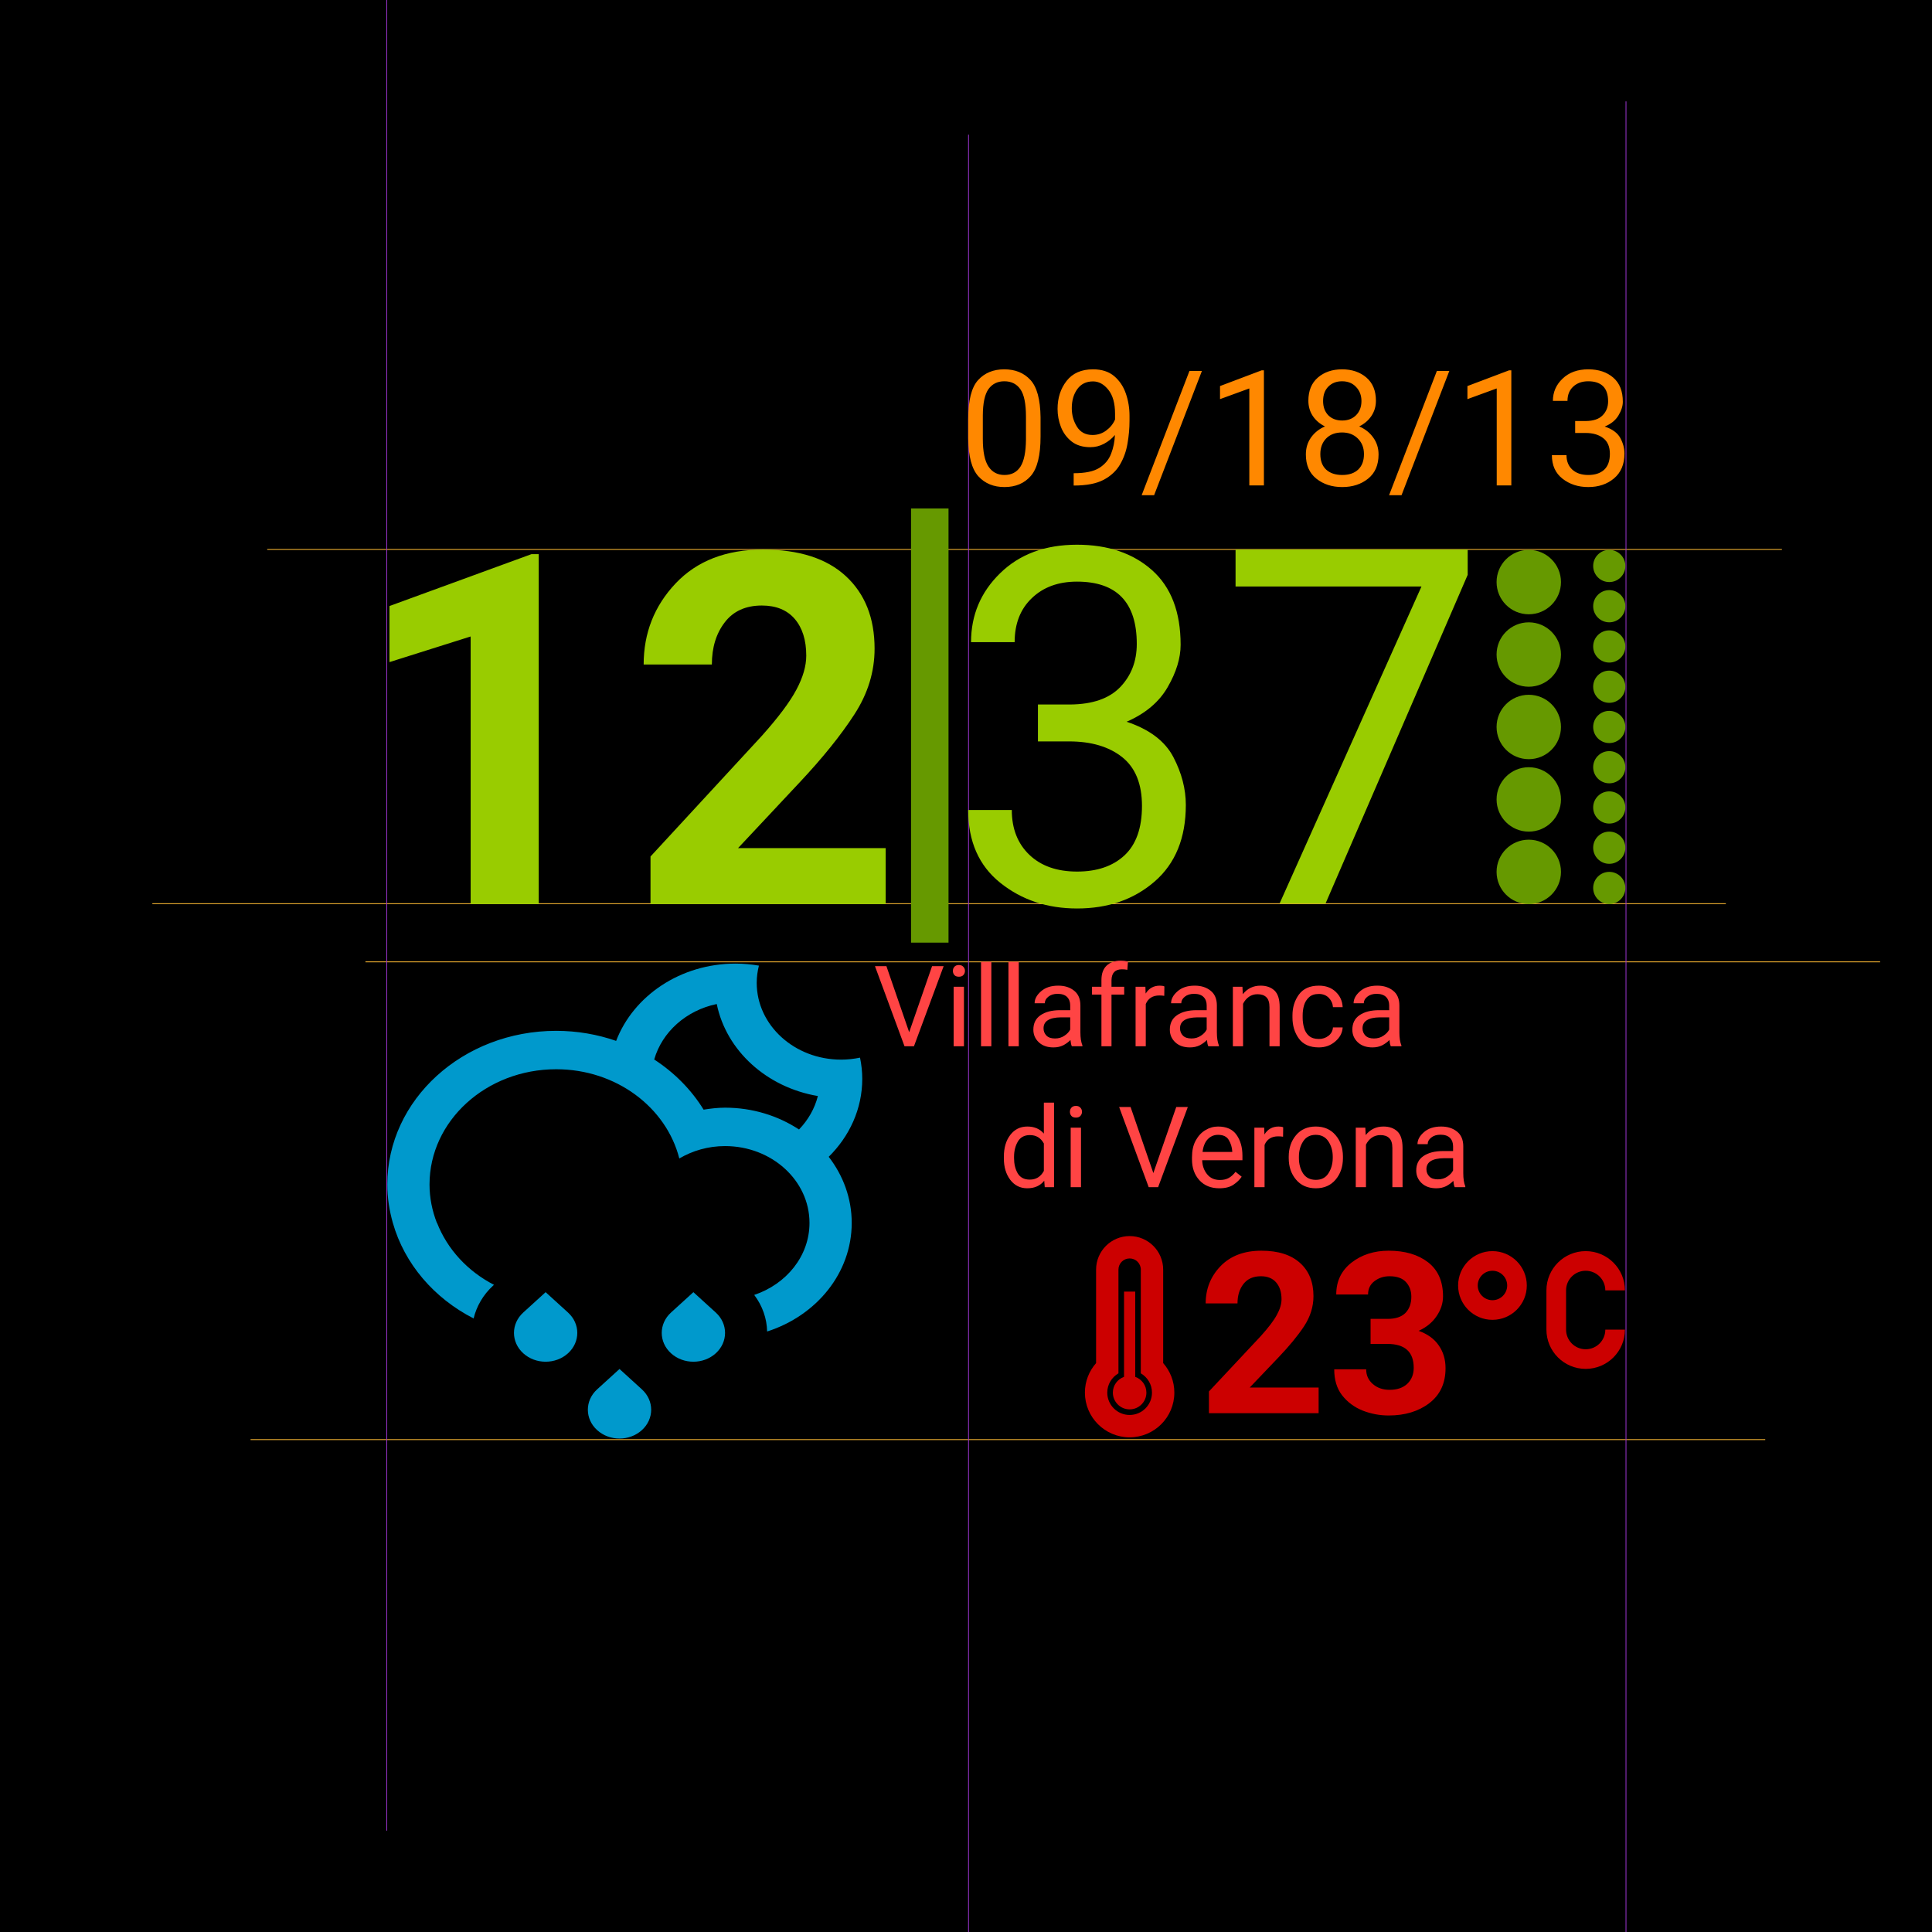
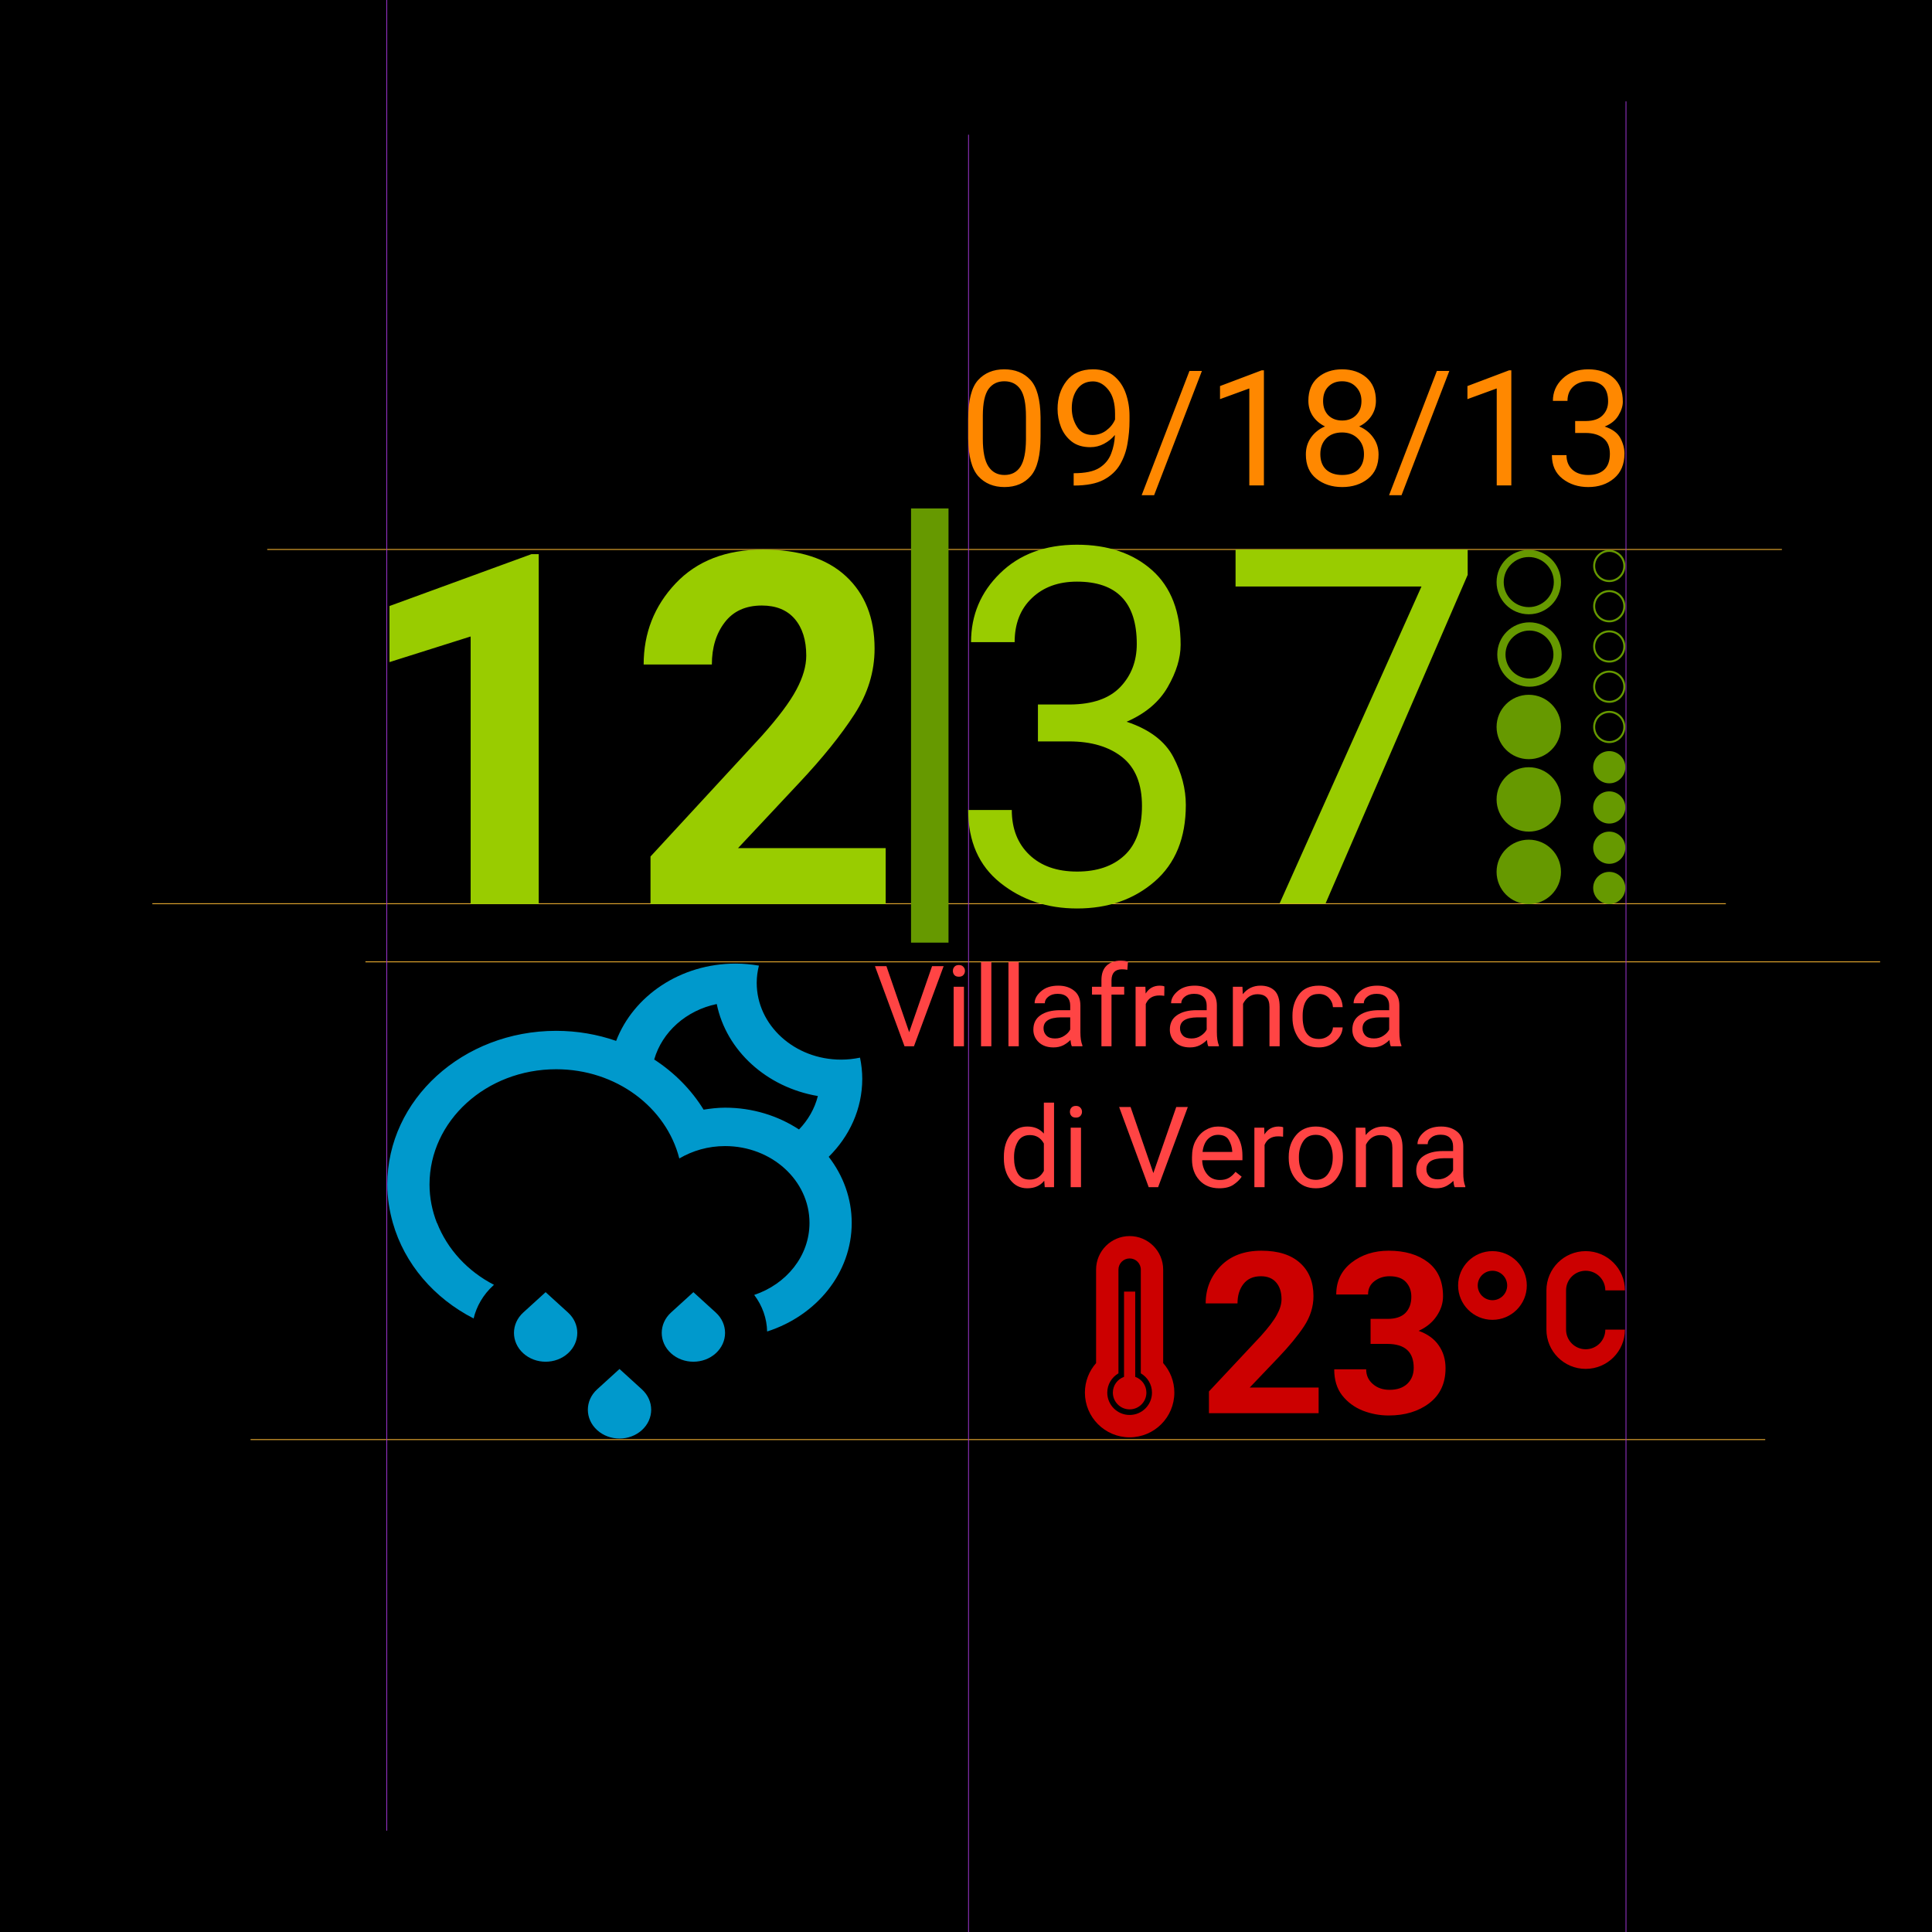
<svg xmlns="http://www.w3.org/2000/svg" width="240" height="240" id="svg2985" version="1.1">
  <defs id="defs2987" />
  <g id="layer2" style="display:inline">
    <rect style="fill:#000000" id="rect3032" width="240" height="240" x="0" y="9.5164761e-015" />
  </g>
  <g id="layer1" transform="translate(0,176)">
    <rect style="fill:#ffbb33" id="rect4220-7-6" width="188.158" height="0.1" x="31.126" y="2.783" />
    <rect style="fill:#ffbb33" id="rect4220-7" width="188.158" height="0.1" x="45.397" y="-56.564" />
    <rect style="fill:#ffbb33" id="rect4156" width="195.467" height="0.1" x="18.925" y="-63.792" />
    <rect style="fill:#ffbb33" id="rect4220" width="188.158" height="0.1" x="33.195" y="-107.792" />
    <rect style="fill:#9933cc" id="rect4156-1-8" width="230.182" height="0.1" x="-163.407" y="-202.036" transform="matrix(0,1,-1,0,0,0)" />
    <rect style="fill:#9933cc" id="rect4156-1-8-9" width="230.182" height="0.1" x="-159.265" y="-120.364" transform="matrix(0,1,-1,0,0,0)" />
    <rect style="fill:#9933cc" id="rect4156-1" width="230.182" height="0.1" x="-178.774" y="-48.096" transform="matrix(0,1,-1,0,0,0)" />
    <text xml:space="preserve" style="font-size:60.525px;font-style:normal;font-variant:normal;font-weight:bold;font-stretch:normal;line-height:125%;letter-spacing:0px;word-spacing:0px;fill:#99cc00;fill-opacity:1;stroke:none;font-family:Roboto;-inkscape-font-specification:Roboto Bold" x="43.834" y="-63.14" id="text2990" transform="scale(0.9913328,1.008743)">
      <tspan id="tspan2992" x="43.834" y="-63.14">12</tspan>
    </text>
    <text xml:space="preserve" style="font-size:40px;font-style:normal;font-variant:normal;font-weight:normal;font-stretch:normal;line-height:125%;letter-spacing:0px;word-spacing:0px;fill:#669900;fill-opacity:1;stroke:none;font-family:Roboto;-inkscape-font-specification:Roboto" x="107.671" y="-67.34" id="text2994">
      <tspan id="tspan2996" x="107.671" y="-67.34" style="font-size:64px;fill:#669900">|</tspan>
    </text>
    <text xml:space="preserve" style="font-size:60.928px;font-style:normal;font-variant:normal;font-weight:normal;font-stretch:normal;line-height:125%;letter-spacing:0px;word-spacing:0px;fill:#99cc00;fill-opacity:1;stroke:none;font-family:Roboto;-inkscape-font-specification:Roboto" x="119.306" y="-62.777" id="text2998" transform="scale(0.9847704,1.015465)">
      <tspan id="tspan3000" x="119.306" y="-62.777">37</tspan>
    </text>
    <path id="path4099" d="m 102.946,-32.297 c 1.795,2.325 2.857,5.152 2.857,8.211 l 0,0 c 0,6.237 -4.391,11.526 -10.507,13.489 -0.035,-1.594 -0.569,-3.174 -1.604,-4.542 4.006,-1.345 6.866,-4.838 6.866,-8.946 l 0,0 0,0 c 0,-5.27 -4.696,-9.545 -10.489,-9.545 -2.099,0 -4.043,0.575 -5.683,1.54 -1.614,-6.343 -7.832,-11.085 -15.295,-11.085 -8.69,0 -15.734,6.41 -15.734,14.317 0,1.675 0.333,3.276 0.915,4.773 h 0.02 c 1.279,3.269 3.796,6.003 7.073,7.69 l -0.075,0.068 c -1.286,1.169 -2.093,2.606 -2.455,4.11 -4.919,-2.514 -8.59,-6.784 -10.034,-11.868 l 0,0 c -0.433,-1.528 -0.687,-3.123 -0.687,-4.773 0,-10.542 9.391,-19.088 20.978,-19.088 2.625,0 5.132,0.447 7.447,1.249 2.145,-5.586 7.971,-9.601 14.842,-9.601 0.99,0 1.955,0.093 2.894,0.253 -0.173,0.686 -0.273,1.4 -0.273,2.133 0,5.271 4.697,9.544 10.49,9.544 0.806,0 1.589,-0.091 2.343,-0.248 0.176,0.856 0.278,1.734 0.278,2.635 -10e-4,3.741 -1.589,7.136 -4.169,9.685 z M 89.036,-51.277 c -3.803,0.792 -6.786,3.472 -7.768,6.891 l 0,0 c 2.514,1.637 4.617,3.761 6.136,6.23 0.871,-0.135 1.753,-0.245 2.666,-0.245 3.433,0 6.598,1.013 9.186,2.71 1.125,-1.168 1.947,-2.587 2.342,-4.155 -6.365,-1.08 -11.375,-5.638 -12.561,-11.431 z m -21.256,35.794 2.781,2.531 c 1.537,1.398 1.537,3.663 0,5.061 -1.536,1.398 -4.026,1.398 -5.562,0 -1.536,-1.398 -1.536,-3.663 0,-5.061 l 2.781,-2.531 z m 9.178,9.543 2.781,2.531 c 1.537,1.398 1.537,3.665 0,5.061 -1.536,1.398 -4.026,1.398 -5.562,0 -1.536,-1.396 -1.536,-3.663 0,-5.061 l 2.781,-2.531 z m 9.178,-9.543 2.781,2.531 c 1.537,1.398 1.537,3.663 0,5.061 -1.536,1.398 -4.026,1.398 -5.562,0 -1.536,-1.398 -1.536,-3.663 0,-5.061 l 2.781,-2.531 z" clip-rule="evenodd" style="fill:#0099cc;fill-rule:evenodd" />
    <path style="fill:#669900" id="path4108" d="m 76.364,20 c 0,1.607 -1.302,2.909 -2.909,2.909 -1.607,0 -2.909,-1.302 -2.909,-2.909 0,-1.607 1.302,-2.909 2.909,-2.909 1.607,0 2.909,1.302 2.909,2.909 z" transform="matrix(1.375,0,0,1.375,88.9091,-95.1924)" />
    <path style="fill:#669900" id="path4158" d="m 34.545,12.545 c 0,0.904 -0.733,1.636 -1.636,1.636 -0.904,0 -1.636,-0.733 -1.636,-1.636 0,-0.904 0.733,-1.636 1.636,-1.636 0.904,0 1.636,0.733 1.636,1.636 z" transform="matrix(1.222222,0,0,1.222222,159.6869,-81.02573)" />
-     <path style="fill:#669900" id="path4158-1" d="m 34.545,12.545 c 0,0.904 -0.733,1.636 -1.636,1.636 -0.904,0 -1.636,-0.733 -1.636,-1.636 0,-0.904 0.733,-1.636 1.636,-1.636 0.904,0 1.636,0.733 1.636,1.636 z" transform="matrix(1.222222,0,0,1.222222,159.6869,-116.0257)" />
-     <path style="fill:#669900" id="path4158-15" d="m 34.545,12.545 c 0,0.904 -0.733,1.636 -1.636,1.636 -0.904,0 -1.636,-0.733 -1.636,-1.636 0,-0.904 0.733,-1.636 1.636,-1.636 0.904,0 1.636,0.733 1.636,1.636 z" transform="matrix(1.222222,0,0,1.222222,159.6869,-111.0257)" />
-     <path style="fill:#669900" id="path4158-2" d="m 34.545,12.545 c 0,0.904 -0.733,1.636 -1.636,1.636 -0.904,0 -1.636,-0.733 -1.636,-1.636 0,-0.904 0.733,-1.636 1.636,-1.636 0.904,0 1.636,0.733 1.636,1.636 z" transform="matrix(1.222222,0,0,1.222222,159.6869,-106.0257)" />
    <path style="fill:#669900" id="path4158-7" d="m 34.545,12.545 c 0,0.904 -0.733,1.636 -1.636,1.636 -0.904,0 -1.636,-0.733 -1.636,-1.636 0,-0.904 0.733,-1.636 1.636,-1.636 0.904,0 1.636,0.733 1.636,1.636 z" transform="matrix(1.222222,0,0,1.222222,159.6869,-86.02573)" />
-     <path style="fill:#669900" id="path4158-6" d="m 34.545,12.545 c 0,0.904 -0.733,1.636 -1.636,1.636 -0.904,0 -1.636,-0.733 -1.636,-1.636 0,-0.904 0.733,-1.636 1.636,-1.636 0.904,0 1.636,0.733 1.636,1.636 z" transform="matrix(1.222222,0,0,1.222222,159.6869,-101.0257)" />
-     <path style="fill:#669900" id="path4158-14" d="m 34.545,12.545 c 0,0.904 -0.733,1.636 -1.636,1.636 -0.904,0 -1.636,-0.733 -1.636,-1.636 0,-0.904 0.733,-1.636 1.636,-1.636 0.904,0 1.636,0.733 1.636,1.636 z" transform="matrix(1.222222,0,0,1.222222,159.6869,-121.0257)" />
+     <path style="fill:#000000;stroke:#669900;stroke-width:0.218;stroke-opacity:1" id="path4158-14" d="m 34.545,12.545 a 1.636,1.636 0 1 1 -3.273,0 1.636,1.636 0 1 1 3.273,0 z" transform="matrix(1.14581,0,0,1.14581,162.2014,-120.0667)" />
    <path style="fill:#669900" id="path4158-23" d="m 34.545,12.545 c 0,0.904 -0.733,1.636 -1.636,1.636 -0.904,0 -1.636,-0.733 -1.636,-1.636 0,-0.904 0.733,-1.636 1.636,-1.636 0.904,0 1.636,0.733 1.636,1.636 z" transform="matrix(1.222222,0,0,1.222222,159.6869,-91.02573)" />
    <path style="fill:#669900" id="path4158-22" d="m 34.545,12.545 c 0,0.904 -0.733,1.636 -1.636,1.636 -0.904,0 -1.636,-0.733 -1.636,-1.636 0,-0.904 0.733,-1.636 1.636,-1.636 0.904,0 1.636,0.733 1.636,1.636 z" transform="matrix(1.222222,0,0,1.222222,159.6869,-96.02573)" />
    <path style="fill:#669900" id="path4108-1" d="m 76.364,20 c 0,1.607 -1.302,2.909 -2.909,2.909 -1.607,0 -2.909,-1.302 -2.909,-2.909 0,-1.607 1.302,-2.909 2.909,-2.909 1.607,0 2.909,1.302 2.909,2.909 z" transform="matrix(1.375,0,0,1.375,88.9091,-104.1924)" />
    <path style="fill:#669900" id="path4108-6" d="m 76.364,20 c 0,1.607 -1.302,2.909 -2.909,2.909 -1.607,0 -2.909,-1.302 -2.909,-2.909 0,-1.607 1.302,-2.909 2.909,-2.909 1.607,0 2.909,1.302 2.909,2.909 z" transform="matrix(1.375,0,0,1.375,88.9091,-113.1924)" />
-     <path style="fill:#669900" id="path4108-8" d="m 76.364,20 c 0,1.607 -1.302,2.909 -2.909,2.909 -1.607,0 -2.909,-1.302 -2.909,-2.909 0,-1.607 1.302,-2.909 2.909,-2.909 1.607,0 2.909,1.302 2.909,2.909 z" transform="matrix(1.375,0,0,1.375,88.9091,-122.1924)" />
-     <path style="fill:#669900" id="path4108-5" d="m 76.364,20 c 0,1.607 -1.302,2.909 -2.909,2.909 -1.607,0 -2.909,-1.302 -2.909,-2.909 0,-1.607 1.302,-2.909 2.909,-2.909 1.607,0 2.909,1.302 2.909,2.909 z" transform="matrix(1.375,0,0,1.375,88.9091,-131.1924)" />
+     <path style="fill:#000000;stroke:#669900;stroke-width:0.852;stroke-opacity:1" id="path4108-8" d="m 76.364,20 a 2.909,2.909 0 1 1 -5.818,0 2.909,2.909 0 1 1 5.818,0 z" transform="matrix(1.199318,0,0,1.199318,101.9003,-118.6784)" />
+     <path style="fill:#000000;stroke:#669900;stroke-width:0.727;stroke-opacity:1" id="path4108-5" d="m 76.364,20 a 2.909,2.909 0 1 1 -5.818,0 2.909,2.909 0 1 1 5.818,0 z" transform="matrix(1.222222,0,0,1.222222,100.1312,-128.1364)" />
    <text xml:space="preserve" style="font-size:20px;font-style:normal;font-variant:normal;font-weight:normal;font-stretch:normal;line-height:125%;letter-spacing:0px;word-spacing:0px;fill:#ff8800;fill-opacity:1;stroke:none;font-family:Roboto;-inkscape-font-specification:Roboto" x="119.153" y="-115.701" id="text4328">
      <tspan id="tspan4330" x="119.153" y="-115.701" style="font-style:normal;font-variant:normal;font-weight:normal;font-stretch:normal;font-family:Roboto;-inkscape-font-specification:Roboto;fill:#ff8800">09/18/13</tspan>
    </text>
    <text xml:space="preserve" style="font-size:28px;font-style:normal;font-variant:normal;font-weight:normal;font-stretch:normal;line-height:125%;letter-spacing:0px;word-spacing:0px;fill:#cc0000;fill-opacity:1;stroke:none;font-family:Roboto;-inkscape-font-specification:Roboto" x="148.803" y="-0.446" id="text4332">
      <tspan id="tspan4334" x="148.803" y="-0.446" style="font-size:28px;font-style:normal;font-variant:normal;font-weight:bold;font-stretch:normal;font-family:Roboto;-inkscape-font-specification:Roboto Bold;fill:#cc0000">23</tspan>
    </text>
    <path id="path4454" d="m 140.327,2.55 c -3.068,0 -5.556,-2.488 -5.556,-5.556 0,-1.406 0.528,-2.687 1.389,-3.666 V -18.283 c 0,-2.301 1.866,-4.167 4.167,-4.167 2.3,0 4.166,1.866 4.166,4.167 v 11.61 c 0.862,0.979 1.388,2.26 1.388,3.666 0,3.068 -2.486,5.556 -5.555,5.556 z m 1.389,-7.949 v -2.98 -7.127 -2.777 c 0,-0.767 -0.622,-1.389 -1.389,-1.389 -0.767,0 -1.389,0.622 -1.389,1.389 v 2.777 7.127 2.98 c -0.826,0.481 -1.389,1.368 -1.389,2.393 0,1.534 1.244,2.778 2.778,2.778 1.534,0 2.777,-1.244 2.777,-2.778 0,-1.025 -0.563,-1.911 -1.388,-2.393 z m -1.389,4.476 c -1.15,0 -2.084,-0.933 -2.084,-2.084 0,-0.906 0.582,-1.668 1.389,-1.956 V -15.55 h 1.389 v 10.587 c 0.807,0.288 1.389,1.05 1.389,1.956 0,1.15 -0.933,2.084 -2.084,2.084 z" clip-rule="evenodd" style="fill-rule:evenodd;fill:#cc0000" />
    <path id="path4473" d="m 196.98,-18.142 c -1.347,0 -2.438,1.092 -2.438,2.438 v 4.876 c 0,1.347 1.092,2.438 2.438,2.438 1.347,0 2.438,-1.091 2.438,-2.438 h 2.437 c 0,2.693 -2.182,4.876 -4.876,4.876 -2.693,0 -4.877,-2.183 -4.877,-4.876 v -4.876 c 0,-2.693 2.184,-4.876 4.877,-4.876 2.693,0 4.876,2.183 4.876,4.876 h -2.437 c 0,-1.347 -1.092,-2.438 -2.438,-2.438 z m -11.582,6.096 c -2.356,0 -4.266,-1.911 -4.266,-4.267 0,-2.356 1.91,-4.267 4.266,-4.267 2.357,0 4.267,1.911 4.267,4.267 0,2.356 -1.91,4.267 -4.267,4.267 z m 0,-6.096 c -1.01,0 -1.828,0.819 -1.828,1.829 0,1.01 0.819,1.829 1.828,1.829 1.01,0 1.829,-0.819 1.829,-1.829 0,-1.01 -0.818,-1.829 -1.829,-1.829 z" clip-rule="evenodd" style="fill-rule:evenodd;fill:#cc0000" />
    <text xml:space="preserve" style="font-size:16px;font-style:normal;font-variant:normal;font-weight:normal;font-stretch:normal;text-align:end;line-height:125%;letter-spacing:0px;word-spacing:0px;text-anchor:end;fill:#ff4444;fill-opacity:1;stroke:none;font-family:Roboto;-inkscape-font-specification:Roboto" x="202.639" y="-46.028" id="text4482">
      <tspan id="tspan4484" x="202.639" y="-46.028" style="font-size:14px;fill:#ff4444">Villafranca</tspan>
      <tspan x="202.639" y="-28.528" id="tspan4486" style="font-size:14px;fill:#ff4444">di Verona</tspan>
    </text>
    <flowRoot xml:space="preserve" id="flowRoot4488" style="font-size:20px;font-style:normal;font-variant:normal;font-weight:normal;font-stretch:normal;line-height:125%;letter-spacing:0px;word-spacing:0px;fill:#000000;fill-opacity:1;stroke:none;font-family:Roboto;-inkscape-font-specification:Roboto" transform="translate(0.9090881,-166.6924)">
      <flowRegion id="flowRegion4490">
        <rect id="rect4492" width="17.328" height="51.985" x="214.805" y="138.319" />
      </flowRegion>
      <flowPara id="flowPara4494" />
    </flowRoot>
+     <path style="fill:#000000;stroke:#669900;stroke-width:0.218;stroke-opacity:1" id="path4158-14-3" d="m 34.545,12.545 a 1.636,1.636 0 1 1 -3.273,0 1.636,1.636 0 1 1 3.273,0 z" transform="matrix(1.14581,0,0,1.14581,162.2014,-115.0667)" />
+     <path style="fill:#000000;stroke:#669900;stroke-width:0.218;stroke-opacity:1" id="path4158-14-1" d="m 34.545,12.545 a 1.636,1.636 0 1 1 -3.273,0 1.636,1.636 0 1 1 3.273,0 z" transform="matrix(1.14581,0,0,1.14581,162.2014,-110.0667)" />
+     <path style="fill:#000000;stroke:#669900;stroke-width:0.218;stroke-opacity:1" id="path4158-14-6" d="m 34.545,12.545 a 1.636,1.636 0 1 1 -3.273,0 1.636,1.636 0 1 1 3.273,0 z" transform="matrix(1.14581,0,0,1.14581,162.2014,-105.0667)" />
+     <path style="fill:#000000;stroke:#669900;stroke-width:0.218;stroke-opacity:1" id="path4158-14-8" d="m 34.545,12.545 a 1.636,1.636 0 1 1 -3.273,0 1.636,1.636 0 1 1 3.273,0 z" transform="matrix(1.14581,0,0,1.14581,162.2014,-100.0667)" />
  </g>
</svg>
